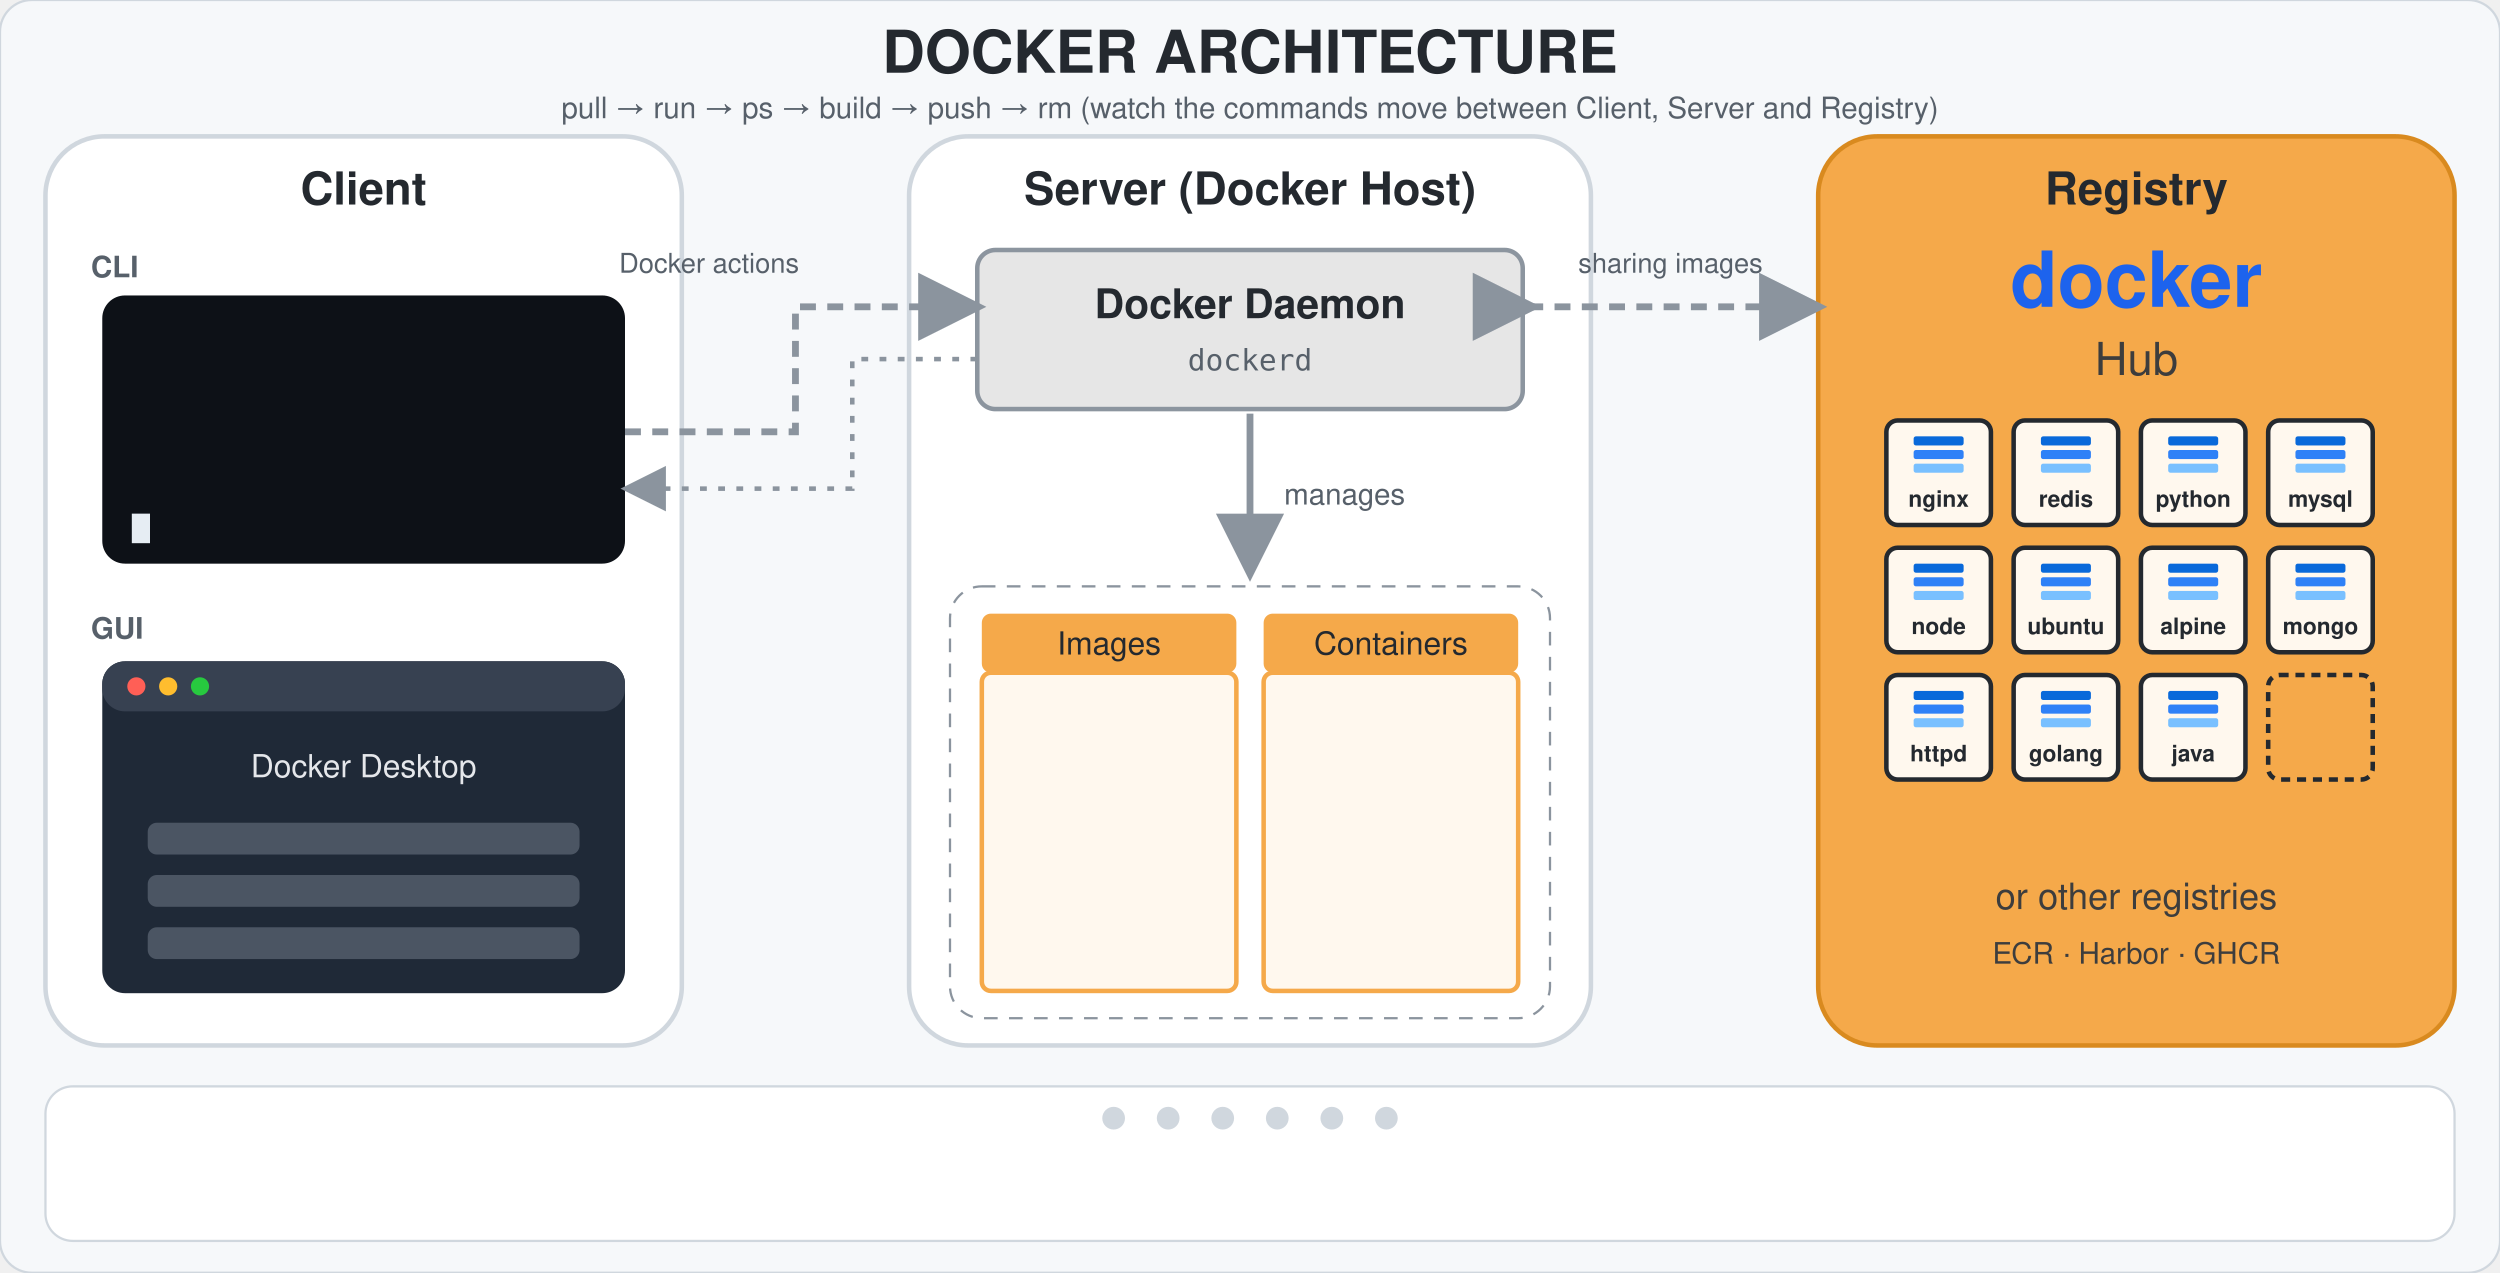
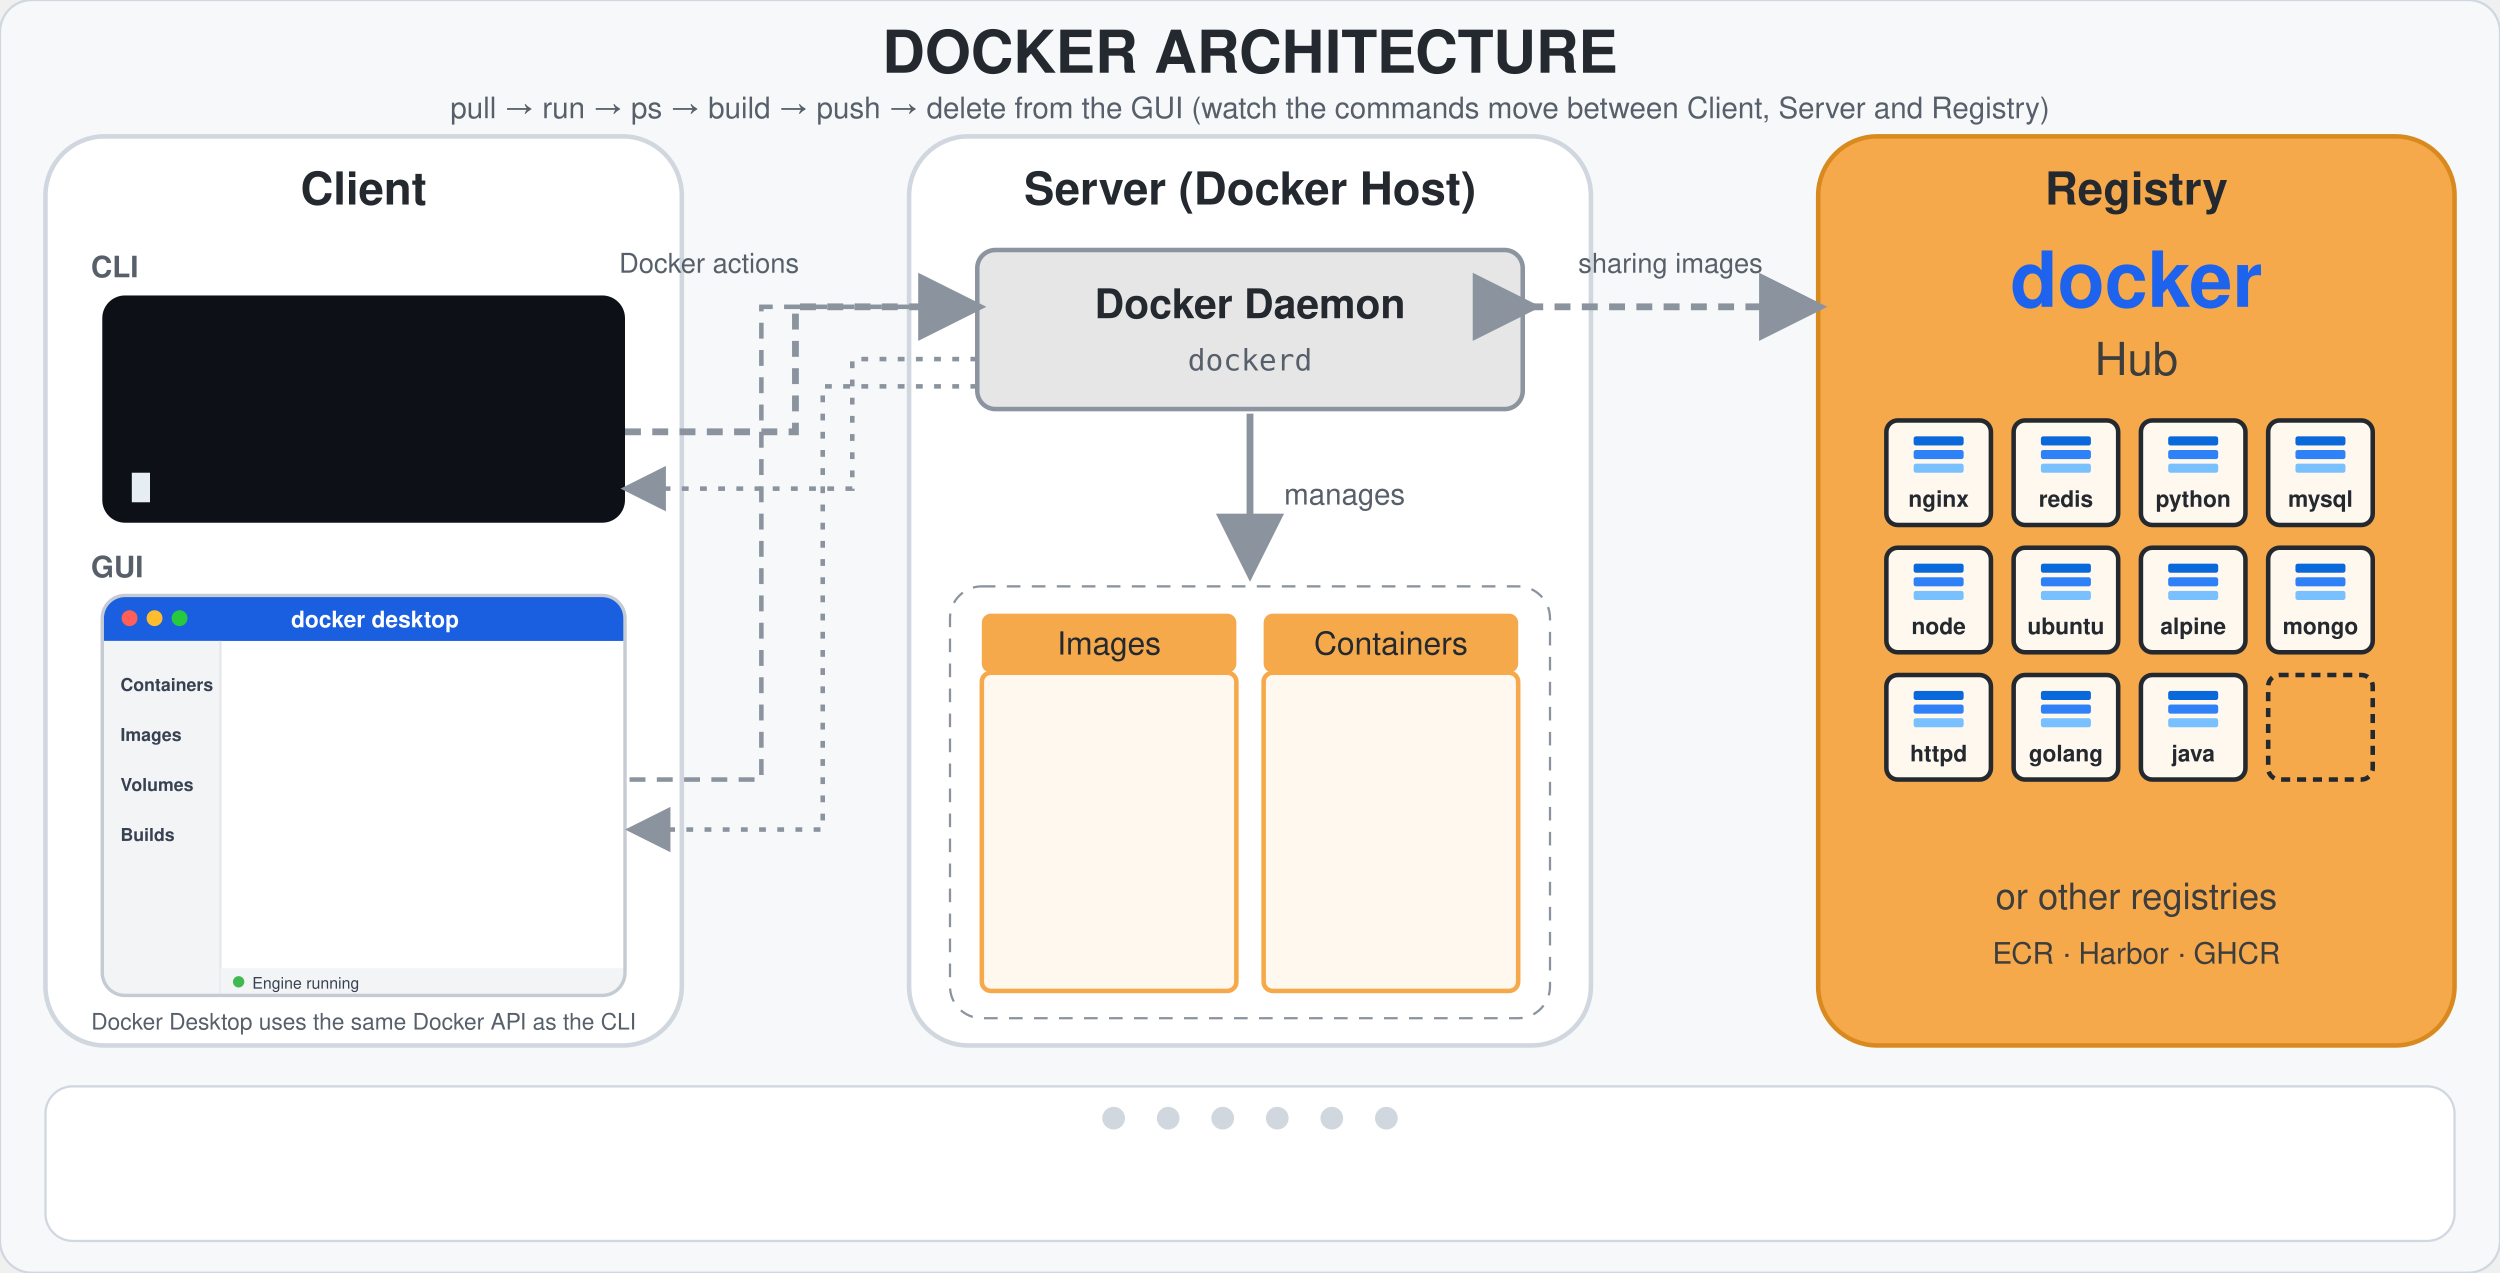
<svg xmlns="http://www.w3.org/2000/svg" viewBox="0 0 1100 560" width="1100" height="560" font-family="Segoe UI, Helvetica, Arial, sans-serif">
  <defs>
    <marker id="arrow" markerWidth="10" markerHeight="10" refX="8" refY="5" orient="auto">
      <path d="M0,0 L10,5 L0,10 z" fill="#8b949e" />
    </marker>
  </defs>
  <rect x="0" y="0" width="1100" height="560" rx="14" fill="#f6f8fa" stroke="#d0d7de" />
  <text x="550" y="32" text-anchor="middle" font-size="26" font-weight="700" fill="#24292f">DOCKER ARCHITECTURE</text>
-   <text x="550" y="52" text-anchor="middle" font-size="13" fill="#57606a">pull → run → ps → build → push → rm   (watch the commands move between Client, Server and Registry)</text>
+   <text x="550" y="52" text-anchor="middle" font-size="13" fill="#57606a">pull → run → ps → build → push → delete from the GUI   (watch the commands move between Client, Server and Registry)</text>
  <rect x="20" y="60" width="280" height="400" rx="26" fill="#ffffff" stroke="#d0d7de" stroke-width="2" />
  <text x="160" y="90" text-anchor="middle" font-size="20" font-weight="700" fill="#24292f">Client</text>
  <text x="40" y="122" font-size="13" font-weight="600" fill="#57606a">CLI</text>
-   <rect x="45" y="130" width="230" height="118" rx="10" fill="#0d1117" />
+   <rect x="45" y="130" width="230" height="100" rx="10" fill="#0d1117" />
  <text x="58" y="152" font-size="11" fill="#7ee787" font-family="monospace" opacity="0">
    <animate attributeName="opacity" values="0;0;1;1;0;0" keyTimes="0;0.009;0.016;0.191;0.197;1" dur="32s" repeatCount="indefinite" />$ docker pull nginx</text>
  <text x="58" y="152" font-size="11" fill="#7ee787" font-family="monospace" opacity="0">
    <animate attributeName="opacity" values="0;0;1;1;0;0" keyTimes="0;0.197;0.203;0.331;0.338;1" dur="32s" repeatCount="indefinite" />$ docker run -d --name web nginx</text>
  <text x="58" y="152" font-size="11" fill="#7ee787" font-family="monospace" opacity="0">
    <animate attributeName="opacity" values="0;0;1;1;0;0" keyTimes="0;0.338;0.344;0.472;0.478;1" dur="32s" repeatCount="indefinite" />$ docker ps</text>
  <text x="58" y="152" font-size="11" fill="#7ee787" font-family="monospace" opacity="0">
    <animate attributeName="opacity" values="0;0;1;1;0;0" keyTimes="0;0.478;0.484;0.637;0.644;1" dur="32s" repeatCount="indefinite" />$ docker build -t myapp .</text>
  <text x="58" y="152" font-size="11" fill="#7ee787" font-family="monospace" opacity="0">
    <animate attributeName="opacity" values="0;0;1;1;0;0" keyTimes="0;0.644;0.65;0.838;0.844;1" dur="32s" repeatCount="indefinite" />$ docker push myuser/myapp</text>
-   <text x="58" y="152" font-size="11" fill="#7ee787" font-family="monospace" opacity="0">
-     <animate attributeName="opacity" values="0;0;1;1;0;0" keyTimes="0;0.844;0.85;0.981;0.988;1" dur="32s" repeatCount="indefinite" />$ docker rm -f web</text>
+   <text x="58" y="152" font-size="11" fill="#8b949e" font-family="monospace" opacity="0">
+     <animate attributeName="opacity" values="0;0;1;1;0;0" keyTimes="0;0.844;0.85;0.981;0.988;1" dur="32s" repeatCount="indefinite" /># same action, from the GUI</text>
  <text x="58" y="172" font-size="11" fill="#c9d1d9" font-family="monospace" opacity="0">
    <animate attributeName="opacity" values="0;0;1;1;0;0" keyTimes="0;0.156;0.163;0.191;0.197;1" dur="32s" repeatCount="indefinite" />Status: Downloaded</text>
  <text x="58" y="188" font-size="11" fill="#c9d1d9" font-family="monospace" opacity="0">
    <animate attributeName="opacity" values="0;0;1;1;0;0" keyTimes="0;0.156;0.163;0.191;0.197;1" dur="32s" repeatCount="indefinite" />newer image for nginx</text>
  <text x="58" y="172" font-size="11" fill="#c9d1d9" font-family="monospace" opacity="0">
    <animate attributeName="opacity" values="0;0;1;1;0;0" keyTimes="0;0.281;0.287;0.331;0.338;1" dur="32s" repeatCount="indefinite" />a3f9c1d2b7e4...</text>
  <text x="58" y="172" font-size="11" fill="#c9d1d9" font-family="monospace" opacity="0">
    <animate attributeName="opacity" values="0;0;1;1;0;0" keyTimes="0;0.434;0.441;0.472;0.478;1" dur="32s" repeatCount="indefinite" />NAMES IMAGE STATUS</text>
  <text x="58" y="188" font-size="11" fill="#c9d1d9" font-family="monospace" opacity="0">
    <animate attributeName="opacity" values="0;0;1;1;0;0" keyTimes="0;0.434;0.441;0.472;0.478;1" dur="32s" repeatCount="indefinite" />web   nginx Up 5s</text>
  <text x="58" y="172" font-size="11" fill="#c9d1d9" font-family="monospace" opacity="0">
    <animate attributeName="opacity" values="0;0;1;1;0;0" keyTimes="0;0.588;0.594;0.637;0.644;1" dur="32s" repeatCount="indefinite" />naming to</text>
  <text x="58" y="188" font-size="11" fill="#c9d1d9" font-family="monospace" opacity="0">
    <animate attributeName="opacity" values="0;0;1;1;0;0" keyTimes="0;0.588;0.594;0.637;0.644;1" dur="32s" repeatCount="indefinite" />docker.io/library/myapp</text>
  <text x="58" y="172" font-size="11" fill="#c9d1d9" font-family="monospace" opacity="0">
    <animate attributeName="opacity" values="0;0;1;1;0;0" keyTimes="0;0.8;0.806;0.838;0.844;1" dur="32s" repeatCount="indefinite" />latest: digest:</text>
  <text x="58" y="188" font-size="11" fill="#c9d1d9" font-family="monospace" opacity="0">
    <animate attributeName="opacity" values="0;0;1;1;0;0" keyTimes="0;0.8;0.806;0.838;0.844;1" dur="32s" repeatCount="indefinite" />sha256:9f2c... pushed</text>
-   <text x="58" y="172" font-size="11" fill="#c9d1d9" font-family="monospace" opacity="0">
-     <animate attributeName="opacity" values="0;0;1;1;0;0" keyTimes="0;0.922;0.928;0.981;0.988;1" dur="32s" repeatCount="indefinite" />web</text>
-   <rect x="58" y="226" width="8" height="13" fill="#e6edf3">
+   <rect x="58" y="208" width="8" height="13" fill="#e6edf3">
    <animate attributeName="opacity" values="1;0;1" dur="1s" repeatCount="indefinite" />
  </rect>
-   <text x="40" y="281" font-size="13" font-weight="600" fill="#57606a">GUI</text>
-   <rect x="45" y="291" width="230" height="146" rx="10" fill="#1f2937" />
-   <rect x="45" y="291" width="230" height="22" rx="10" fill="#374151" />
-   <circle cx="60" cy="302" r="4" fill="#ff5f56" />
-   <circle cx="74" cy="302" r="4" fill="#ffbd2e" />
-   <circle cx="88" cy="302" r="4" fill="#27c93f" />
-   <text x="160" y="342" text-anchor="middle" font-size="14" fill="#e5e7eb">Docker Desktop</text>
-   <rect x="65" y="362" width="190" height="14" rx="4" fill="#4b5563" />
-   <rect x="65" y="385" width="190" height="14" rx="4" fill="#4b5563" />
-   <rect x="65" y="408" width="190" height="14" rx="4" fill="#4b5563" />
+   <text x="40" y="254" font-size="13" font-weight="600" fill="#57606a">GUI</text>
+   <clipPath id="guiclip">
+     <rect x="45" y="262" width="230" height="176" rx="10" />
+   </clipPath>
+   <g clip-path="url(#guiclip)">
+     <rect x="45" y="262" width="230" height="176" fill="#ffffff" />
+     <rect x="45" y="262" width="230" height="20" fill="#1a5fe0" />
+     <circle cx="57" cy="272" r="3.5" fill="#ff5f56" />
+     <circle cx="68" cy="272" r="3.5" fill="#ffbd2e" />
+     <circle cx="79" cy="272" r="3.5" fill="#27c93f" />
+     <text x="165" y="276" text-anchor="middle" font-size="10" font-weight="700" fill="#ffffff">docker desktop</text>
+     <rect x="45" y="282" width="52" height="156" fill="#f3f4f6" />
+     <line x1="97" y1="282" x2="97" y2="438" stroke="#e5e7eb" />
+     <rect x="48" y="292" width="46" height="18" rx="4" fill="#dbe7ff" opacity="0">
+       <animate attributeName="opacity" values="0;0;1;1;0;0;1;1;0;0;1;1;0;0" keyTimes="0;0.003;0.009;0.122;0.128;0.259;0.266;0.537;0.544;0.656;0.662;0.981;0.988;1" dur="32s" repeatCount="indefinite" />
+     </rect>
+     <rect x="48" y="314" width="46" height="18" rx="4" fill="#dbe7ff" opacity="0">
+       <animate attributeName="opacity" values="0;0;1;1;0;0;1;1;0;0" keyTimes="0;0.128;0.134;0.253;0.259;0.544;0.55;0.65;0.656;1" dur="32s" repeatCount="indefinite" />
+     </rect>
+     <text x="53" y="304" font-size="7.8" font-weight="600" fill="#374151">Containers</text>
+     <text x="53" y="326" font-size="7.8" font-weight="600" fill="#374151">Images</text>
+     <text x="53" y="348" font-size="7.8" font-weight="600" fill="#374151">Volumes</text>
+     <text x="53" y="370" font-size="7.8" font-weight="600" fill="#374151">Builds</text>
+     <rect x="97" y="426" width="178" height="12" fill="#f3f4f6" />
+     <circle cx="105" cy="432" r="2.5" fill="#3fb950" />
+     <text x="111" y="435" font-size="7" fill="#374151">Engine running</text>
+     <g opacity="0">
+       <animate attributeName="opacity" values="0;0;1;1;0;0;1;1;0;0;1;1;0;0" keyTimes="0;0.003;0.009;0.122;0.128;0.259;0.266;0.537;0.544;0.656;0.662;0.981;0.988;1" dur="32s" repeatCount="indefinite" />
+       <text x="106" y="300" font-size="12" font-weight="700" fill="#111827">Containers</text>
+       <text x="120" y="322" font-size="8" fill="#6b7280">Name</text>
+       <text x="160" y="322" font-size="8" fill="#6b7280">Image</text>
+       <text x="222" y="322" font-size="8" fill="#6b7280">Actions</text>
+       <line x1="102" y1="326" x2="270" y2="326" stroke="#e5e7eb" />
+     </g>
+     <text x="120" y="346" font-size="9" fill="#6b7280" opacity="0">
+       <animate attributeName="opacity" values="0;0;1;1;0;0;1;1;0;0" keyTimes="0;0.003;0.009;0.122;0.128;0.938;0.944;0.981;0.988;1" dur="32s" repeatCount="indefinite" />No containers running</text>
+     <g opacity="0">
+       <animate attributeName="opacity" values="0;0;1;1;0;0;1;1;0;0" keyTimes="0;0.266;0.272;0.537;0.544;0.656;0.662;0.931;0.938;1" dur="32s" repeatCount="indefinite" />
+       <rect x="102" y="331" width="168" height="22" rx="3" fill="#f9fafb" stroke="#e5e7eb" />
+       <circle cx="112" cy="342" r="4" fill="#3fb950" />
+       <text x="120" y="345" font-size="9.5" fill="#111827">web</text>
+       <text x="160" y="345" font-size="9.5" fill="#1d4ed8" text-decoration="underline">nginx</text>
+       <rect x="205" y="337" width="9" height="9" rx="1.5" fill="#9ca3af" />
+       <circle cx="228" cy="338" r="1.3" fill="#6b7280" />
+       <circle cx="228" cy="342" r="1.3" fill="#6b7280" />
+       <circle cx="228" cy="346" r="1.3" fill="#6b7280" />
+       <line x1="247" y1="338" x2="257" y2="338" stroke="#6b7280" stroke-width="1.8" />
+       <rect x="249" y="340" width="6" height="8" rx="1" fill="#6b7280" />
+     </g>
+     <g opacity="0">
+       <animate attributeName="opacity" values="0;0;1;1;0;0;1;1;0;0" keyTimes="0;0.128;0.134;0.253;0.259;0.544;0.55;0.65;0.656;1" dur="32s" repeatCount="indefinite" />
+       <text x="106" y="300" font-size="12" font-weight="700" fill="#111827">Images</text>
+       <text x="110" y="322" font-size="8" fill="#6b7280">Name</text>
+       <text x="172" y="322" font-size="8" fill="#6b7280">Tag</text>
+       <text x="228" y="322" font-size="8" fill="#6b7280">Size</text>
+       <line x1="102" y1="326" x2="270" y2="326" stroke="#e5e7eb" />
+     </g>
+     <g opacity="0">
+       <animate attributeName="opacity" values="0;0;1;1;0;0;1;1;0;0" keyTimes="0;0.153;0.159;0.253;0.259;0.544;0.55;0.65;0.656;1" dur="32s" repeatCount="indefinite" />
+       <rect x="102" y="331" width="168" height="22" rx="3" fill="#f9fafb" stroke="#e5e7eb" />
+       <text x="110" y="345" font-size="9.5" fill="#111827">nginx</text>
+       <text x="172" y="345" font-size="9.5" fill="#6b7280">latest</text>
+       <text x="228" y="345" font-size="9.5" fill="#6b7280">192 MB</text>
+     </g>
+     <g opacity="0">
+       <animate attributeName="opacity" values="0;0;1;1;0;0" keyTimes="0;0.572;0.578;0.65;0.656;1" dur="32s" repeatCount="indefinite" />
+       <rect x="102" y="357" width="168" height="22" rx="3" fill="#f9fafb" stroke="#e5e7eb" />
+       <text x="110" y="371" font-size="9.5" fill="#111827">myapp</text>
+       <text x="172" y="371" font-size="9.5" fill="#6b7280">latest</text>
+       <text x="228" y="371" font-size="9.5" fill="#6b7280">45 MB</text>
+     </g>
+   </g>
+   <rect x="45" y="262" width="230" height="176" rx="10" fill="none" stroke="#c5cbd3" stroke-width="1.5" />
+   <rect x="45" y="262" width="230" height="176" rx="10" fill="none" stroke="#388bfd" stroke-width="3" opacity="0">
+     <animate attributeName="opacity" values="0;0;1;1;0;0;1;1;0;0;1;1;0;0;1;1;0;0;1;1;0;0" keyTimes="0;0.131;0.138;0.15;0.156;0.263;0.269;0.281;0.287;0.544;0.55;0.569;0.575;0.794;0.8;0.812;0.819;0.941;0.947;0.959;0.966;1" dur="32s" repeatCount="indefinite" />
+   </rect>
+   <text x="160" y="453" text-anchor="middle" font-size="10" fill="#57606a">Docker Desktop uses the same Docker API as the CLI</text>
  <rect x="400" y="60" width="300" height="400" rx="26" fill="#ffffff" stroke="#d0d7de" stroke-width="2" />
  <text x="550" y="90" text-anchor="middle" font-size="20" font-weight="700" fill="#24292f">Server (Docker Host)</text>
  <rect x="430" y="110" width="240" height="70" rx="8" fill="#e6e6e6" stroke="#8c959f" stroke-width="2" />
  <rect x="430" y="110" width="240" height="70" rx="8" fill="#a5d0ff" stroke="#388bfd" stroke-width="2" opacity="0">
-     <animate attributeName="opacity" values="0;0;1;1;0;0;1;1;0;0;1;1;0;0;1;1;0;0;1;1;0;0;1;1;0;0" keyTimes="0;0.056;0.062;0.15;0.156;0.244;0.25;0.275;0.281;0.384;0.391;0.394;0.4;0.525;0.531;0.581;0.588;0.691;0.697;0.794;0.8;0.891;0.897;0.916;0.922;1" dur="32s" repeatCount="indefinite" />
+     <animate attributeName="opacity" values="0;0;1;1;0;0;1;1;0;0;1;1;0;0;1;1;0;0;1;1;0;0;1;1;0;0" keyTimes="0;0.056;0.062;0.15;0.156;0.244;0.25;0.275;0.281;0.384;0.391;0.394;0.4;0.525;0.531;0.581;0.588;0.691;0.697;0.794;0.8;0.925;0.931;0.934;0.941;1" dur="32s" repeatCount="indefinite" />
  </rect>
  <text x="550" y="140" text-anchor="middle" font-size="18" font-weight="600" fill="#24292f">Docker Daemon</text>
  <text x="550" y="163" text-anchor="middle" font-size="13" fill="#57606a" font-family="monospace">dockerd</text>
  <line x1="550" y1="182" x2="550" y2="250" stroke="#8b949e" stroke-width="3" marker-end="url(#arrow)" />
  <text x="565" y="222" font-size="13" fill="#57606a">manages</text>
  <rect x="418" y="258" width="264" height="190" rx="14" fill="none" stroke="#8b949e" stroke-dasharray="6 5" />
  <rect x="432" y="270" width="112" height="26" rx="4" fill="#f5a94a" />
  <text x="488" y="288" text-anchor="middle" font-size="14" fill="#24292f">Images</text>
  <rect x="556" y="270" width="112" height="26" rx="4" fill="#f5a94a" />
  <text x="612" y="288" text-anchor="middle" font-size="14" fill="#24292f">Containers</text>
  <rect x="432" y="296" width="112" height="140" rx="4" fill="#fff8ee" stroke="#f5a94a" stroke-width="2" />
  <rect x="556" y="296" width="112" height="140" rx="4" fill="#fff8ee" stroke="#f5a94a" stroke-width="2" />
  <rect x="452" y="302" width="72" height="12" rx="3" fill="#0969da" opacity="0">
    <animate attributeName="opacity" values="0;0;1;1;0;0" keyTimes="0;0.125;0.131;0.981;0.988;1" dur="32s" repeatCount="indefinite" />
  </rect>
  <rect x="452" y="317" width="72" height="12" rx="3" fill="#2f81f7" opacity="0">
    <animate attributeName="opacity" values="0;0;1;1;0;0" keyTimes="0;0.134;0.141;0.981;0.988;1" dur="32s" repeatCount="indefinite" />
  </rect>
  <rect x="452" y="332" width="72" height="12" rx="3" fill="#79c0ff" opacity="0">
    <animate attributeName="opacity" values="0;0;1;1;0;0" keyTimes="0;0.144;0.15;0.981;0.988;1" dur="32s" repeatCount="indefinite" />
  </rect>
  <text x="488" y="358" text-anchor="middle" font-size="12" fill="#57606a" opacity="0">
    <animate attributeName="opacity" values="0;0;1;1;0;0" keyTimes="0;0.144;0.15;0.981;0.988;1" dur="32s" repeatCount="indefinite" />nginx</text>
  <rect x="452" y="369" width="72" height="12" rx="3" fill="#1a7f37" opacity="0">
    <animate attributeName="opacity" values="0;0;1;1;0;0" keyTimes="0;0.537;0.544;0.981;0.988;1" dur="32s" repeatCount="indefinite" />
  </rect>
  <rect x="452" y="384" width="72" height="12" rx="3" fill="#2da44e" opacity="0">
    <animate attributeName="opacity" values="0;0;1;1;0;0" keyTimes="0;0.55;0.556;0.981;0.988;1" dur="32s" repeatCount="indefinite" />
  </rect>
  <rect x="452" y="399" width="72" height="12" rx="3" fill="#56d364" opacity="0">
    <animate attributeName="opacity" values="0;0;1;1;0;0" keyTimes="0;0.562;0.569;0.981;0.988;1" dur="32s" repeatCount="indefinite" />
  </rect>
  <text x="488" y="425" text-anchor="middle" font-size="12" fill="#57606a" opacity="0">
    <animate attributeName="opacity" values="0;0;1;1;0;0" keyTimes="0;0.562;0.569;0.981;0.988;1" dur="32s" repeatCount="indefinite" />myapp</text>
  <g opacity="0">
-     <animate attributeName="opacity" values="0;0;1;1;0;0" keyTimes="0;0.256;0.263;0.894;0.9;1" dur="32s" repeatCount="indefinite" />
+     <animate attributeName="opacity" values="0;0;1;1;0;0" keyTimes="0;0.256;0.263;0.928;0.934;1" dur="32s" repeatCount="indefinite" />
    <polygon points="612,326 646,344 646,382 612,400 578,382 578,344" fill="#4b6584" stroke="#2f3e50" stroke-width="2" />
    <polyline points="578,344 612,362 646,344" fill="none" stroke="#2f3e50" stroke-width="2" />
    <line x1="612" y1="362" x2="612" y2="400" stroke="#2f3e50" stroke-width="2" />
    <circle cx="612" cy="362" r="6" fill="#3fb950">
      <animate attributeName="r" values="5;8;5" dur="1.2s" repeatCount="indefinite" />
    </circle>
    <text x="612" y="422" text-anchor="middle" font-size="13" fill="#57606a">web (nginx)</text>
  </g>
  <rect x="800" y="60" width="280" height="400" rx="26" fill="#f5a94a" stroke="#d98a1f" stroke-width="2" />
  <text x="940" y="90" text-anchor="middle" font-size="20" font-weight="700" fill="#24292f">Registry</text>
  <text x="940" y="135" text-anchor="middle" font-size="34" font-weight="700" fill="#1d63ed">docker</text>
  <text x="940" y="165" text-anchor="middle" font-size="20" fill="#3d3d3d">Hub</text>
  <rect x="830" y="185" width="46" height="46" rx="5" fill="#fff8ee" stroke="#24292f" stroke-width="2" />
  <rect x="842" y="192" width="22" height="4" rx="1" fill="#0969da" />
  <rect x="842" y="198" width="22" height="4" rx="1" fill="#2f81f7" />
  <rect x="842" y="204" width="22" height="4" rx="1" fill="#79c0ff" />
  <text x="853" y="223" text-anchor="middle" font-size="10" font-weight="700" fill="#24292f">nginx</text>
  <rect x="886" y="185" width="46" height="46" rx="5" fill="#fff8ee" stroke="#24292f" stroke-width="2" />
  <rect x="898" y="192" width="22" height="4" rx="1" fill="#0969da" />
  <rect x="898" y="198" width="22" height="4" rx="1" fill="#2f81f7" />
  <rect x="898" y="204" width="22" height="4" rx="1" fill="#79c0ff" />
  <text x="909" y="223" text-anchor="middle" font-size="10" font-weight="700" fill="#24292f">redis</text>
  <rect x="942" y="185" width="46" height="46" rx="5" fill="#fff8ee" stroke="#24292f" stroke-width="2" />
  <rect x="954" y="192" width="22" height="4" rx="1" fill="#0969da" />
  <rect x="954" y="198" width="22" height="4" rx="1" fill="#2f81f7" />
  <rect x="954" y="204" width="22" height="4" rx="1" fill="#79c0ff" />
  <text x="965" y="223" text-anchor="middle" font-size="10" font-weight="700" fill="#24292f">python</text>
  <rect x="998" y="185" width="46" height="46" rx="5" fill="#fff8ee" stroke="#24292f" stroke-width="2" />
  <rect x="1010" y="192" width="22" height="4" rx="1" fill="#0969da" />
  <rect x="1010" y="198" width="22" height="4" rx="1" fill="#2f81f7" />
  <rect x="1010" y="204" width="22" height="4" rx="1" fill="#79c0ff" />
  <text x="1021" y="223" text-anchor="middle" font-size="10" font-weight="700" fill="#24292f">mysql</text>
  <rect x="830" y="241" width="46" height="46" rx="5" fill="#fff8ee" stroke="#24292f" stroke-width="2" />
  <rect x="842" y="248" width="22" height="4" rx="1" fill="#0969da" />
  <rect x="842" y="254" width="22" height="4" rx="1" fill="#2f81f7" />
  <rect x="842" y="260" width="22" height="4" rx="1" fill="#79c0ff" />
  <text x="853" y="279" text-anchor="middle" font-size="10" font-weight="700" fill="#24292f">node</text>
  <rect x="886" y="241" width="46" height="46" rx="5" fill="#fff8ee" stroke="#24292f" stroke-width="2" />
  <rect x="898" y="248" width="22" height="4" rx="1" fill="#0969da" />
  <rect x="898" y="254" width="22" height="4" rx="1" fill="#2f81f7" />
  <rect x="898" y="260" width="22" height="4" rx="1" fill="#79c0ff" />
  <text x="909" y="279" text-anchor="middle" font-size="10" font-weight="700" fill="#24292f">ubuntu</text>
  <rect x="942" y="241" width="46" height="46" rx="5" fill="#fff8ee" stroke="#24292f" stroke-width="2" />
  <rect x="954" y="248" width="22" height="4" rx="1" fill="#0969da" />
  <rect x="954" y="254" width="22" height="4" rx="1" fill="#2f81f7" />
  <rect x="954" y="260" width="22" height="4" rx="1" fill="#79c0ff" />
  <text x="965" y="279" text-anchor="middle" font-size="10" font-weight="700" fill="#24292f">alpine</text>
  <rect x="998" y="241" width="46" height="46" rx="5" fill="#fff8ee" stroke="#24292f" stroke-width="2" />
  <rect x="1010" y="248" width="22" height="4" rx="1" fill="#0969da" />
  <rect x="1010" y="254" width="22" height="4" rx="1" fill="#2f81f7" />
  <rect x="1010" y="260" width="22" height="4" rx="1" fill="#79c0ff" />
  <text x="1021" y="279" text-anchor="middle" font-size="10" font-weight="700" fill="#24292f">mongo</text>
  <rect x="830" y="297" width="46" height="46" rx="5" fill="#fff8ee" stroke="#24292f" stroke-width="2" />
  <rect x="842" y="304" width="22" height="4" rx="1" fill="#0969da" />
  <rect x="842" y="310" width="22" height="4" rx="1" fill="#2f81f7" />
  <rect x="842" y="316" width="22" height="4" rx="1" fill="#79c0ff" />
  <text x="853" y="335" text-anchor="middle" font-size="10" font-weight="700" fill="#24292f">httpd</text>
  <rect x="886" y="297" width="46" height="46" rx="5" fill="#fff8ee" stroke="#24292f" stroke-width="2" />
  <rect x="898" y="304" width="22" height="4" rx="1" fill="#0969da" />
  <rect x="898" y="310" width="22" height="4" rx="1" fill="#2f81f7" />
  <rect x="898" y="316" width="22" height="4" rx="1" fill="#79c0ff" />
  <text x="909" y="335" text-anchor="middle" font-size="10" font-weight="700" fill="#24292f">golang</text>
  <rect x="942" y="297" width="46" height="46" rx="5" fill="#fff8ee" stroke="#24292f" stroke-width="2" />
  <rect x="954" y="304" width="22" height="4" rx="1" fill="#0969da" />
  <rect x="954" y="310" width="22" height="4" rx="1" fill="#2f81f7" />
  <rect x="954" y="316" width="22" height="4" rx="1" fill="#79c0ff" />
  <text x="965" y="335" text-anchor="middle" font-size="10" font-weight="700" fill="#24292f">java</text>
  <rect x="998" y="297" width="46" height="46" rx="5" fill="none" stroke="#24292f" stroke-width="2" stroke-dasharray="4 3" />
  <g opacity="0">
    <animate attributeName="opacity" values="0;0;1;1;0;0" keyTimes="0;0.056;0.062;0.147;0.153;1" dur="32s" repeatCount="indefinite" />
    <rect x="830" y="185" width="46" height="46" rx="5" fill="#2f81f7" stroke="#24292f" stroke-width="2" />
    <rect x="842" y="192" width="22" height="4" rx="1" fill="#0969da" />
    <rect x="842" y="198" width="22" height="4" rx="1" fill="#2f81f7" />
    <rect x="842" y="204" width="22" height="4" rx="1" fill="#79c0ff" />
    <text x="853" y="223" text-anchor="middle" font-size="10" font-weight="700" fill="#ffffff">nginx</text>
  </g>
  <g opacity="0">
    <animate attributeName="opacity" values="0;0;1;1;0;0" keyTimes="0;0.791;0.797;0.981;0.988;1" dur="32s" repeatCount="indefinite" />
    <rect x="998" y="297" width="46" height="46" rx="5" fill="#2da44e" stroke="#24292f" stroke-width="2" />
    <rect x="1010" y="304" width="22" height="4" rx="1" fill="#0969da" />
    <rect x="1010" y="310" width="22" height="4" rx="1" fill="#2f81f7" />
    <rect x="1010" y="316" width="22" height="4" rx="1" fill="#79c0ff" />
    <text x="1021" y="335" text-anchor="middle" font-size="10" font-weight="700" fill="#ffffff">myapp</text>
  </g>
  <text x="940" y="400" text-anchor="middle" font-size="16" fill="#3d3d3d">or other registries</text>
  <text x="940" y="424" text-anchor="middle" font-size="13" fill="#3d3d3d">ECR · Harbor · GHCR</text>
  <path d="M 275 190 L 350 190 L 350 135 L 428 135" fill="none" stroke="#8b949e" stroke-width="3" stroke-dasharray="7 5" marker-end="url(#arrow)" />
  <text x="312" y="120" text-anchor="middle" font-size="12" fill="#57606a">Docker actions</text>
  <path d="M 430 158 L 375 158 L 375 215 L 277 215" fill="none" stroke="#8b949e" stroke-width="2" stroke-dasharray="3 5" marker-end="url(#arrow)" />
+   <path d="M 277 343 L 335 343 L 335 135 L 428 135" fill="none" stroke="#8b949e" stroke-width="2" stroke-dasharray="7 5" />
+   <path d="M 430 170 L 362 170 L 362 365 L 279 365" fill="none" stroke="#8b949e" stroke-width="2" stroke-dasharray="3 5" marker-end="url(#arrow)" />
  <line x1="672" y1="135" x2="798" y2="135" stroke="#8b949e" stroke-width="3" stroke-dasharray="7 5" marker-start="url(#arrow)" marker-end="url(#arrow)" />
  <text x="735" y="120" text-anchor="middle" font-size="12" fill="#57606a">sharing images</text>
  <g opacity="0">
    <animate attributeName="opacity" values="0;0;1;1;0;0" keyTimes="0;0.019;0.025;0.05;0.056;1" dur="32s" repeatCount="indefinite" />
    <animateMotion dur="32s" repeatCount="indefinite" calcMode="linear" keyPoints="0;0;1;1" keyTimes="0;0.019;0.056;1" path="M 275 190 L 350 190 L 350 135 L 428 135" />
    <rect x="-44" y="-11" width="88" height="22" rx="11" fill="#1f6feb" />
    <text y="4" text-anchor="middle" font-size="11" font-weight="700" fill="#ffffff">pull nginx</text>
  </g>
  <g opacity="0">
    <animate attributeName="opacity" values="0;0;1;1;0;0" keyTimes="0;0.206;0.212;0.237;0.244;1" dur="32s" repeatCount="indefinite" />
    <animateMotion dur="32s" repeatCount="indefinite" calcMode="linear" keyPoints="0;0;1;1" keyTimes="0;0.206;0.244;1" path="M 275 190 L 350 190 L 350 135 L 428 135" />
    <rect x="-50.5" y="-11" width="101" height="22" rx="11" fill="#1f6feb" />
    <text y="4" text-anchor="middle" font-size="11" font-weight="700" fill="#ffffff">run -d nginx</text>
  </g>
  <g opacity="0">
    <animate attributeName="opacity" values="0;0;1;1;0;0" keyTimes="0;0.347;0.353;0.378;0.384;1" dur="32s" repeatCount="indefinite" />
    <animateMotion dur="32s" repeatCount="indefinite" calcMode="linear" keyPoints="0;0;1;1" keyTimes="0;0.347;0.384;1" path="M 275 190 L 350 190 L 350 135 L 428 135" />
    <rect x="-25" y="-11" width="50" height="22" rx="11" fill="#1f6feb" />
    <text y="4" text-anchor="middle" font-size="11" font-weight="700" fill="#ffffff">ps</text>
  </g>
  <g opacity="0">
    <animate attributeName="opacity" values="0;0;1;1;0;0" keyTimes="0;0.487;0.494;0.519;0.525;1" dur="32s" repeatCount="indefinite" />
    <animateMotion dur="32s" repeatCount="indefinite" calcMode="linear" keyPoints="0;0;1;1" keyTimes="0;0.487;0.525;1" path="M 275 190 L 350 190 L 350 135 L 428 135" />
    <rect x="-33.5" y="-11" width="67" height="22" rx="11" fill="#1f6feb" />
    <text y="4" text-anchor="middle" font-size="11" font-weight="700" fill="#ffffff">build .</text>
  </g>
  <g opacity="0">
    <animate attributeName="opacity" values="0;0;1;1;0;0" keyTimes="0;0.653;0.659;0.684;0.691;1" dur="32s" repeatCount="indefinite" />
    <animateMotion dur="32s" repeatCount="indefinite" calcMode="linear" keyPoints="0;0;1;1" keyTimes="0;0.653;0.691;1" path="M 275 190 L 350 190 L 350 135 L 428 135" />
    <rect x="-44" y="-11" width="88" height="22" rx="11" fill="#1f6feb" />
    <text y="4" text-anchor="middle" font-size="11" font-weight="700" fill="#ffffff">push myapp</text>
  </g>
  <g opacity="0">
-     <animate attributeName="opacity" values="0;0;1;1;0;0" keyTimes="0;0.853;0.859;0.884;0.891;1" dur="32s" repeatCount="indefinite" />
-     <animateMotion dur="32s" repeatCount="indefinite" calcMode="linear" keyPoints="0;0;1;1" keyTimes="0;0.853;0.891;1" path="M 275 190 L 350 190 L 350 135 L 428 135" />
-     <rect x="-40.5" y="-11" width="81" height="22" rx="11" fill="#1f6feb" />
-     <text y="4" text-anchor="middle" font-size="11" font-weight="700" fill="#ffffff">rm -f web</text>
+     <animate attributeName="opacity" values="0;0;1;1;0;0" keyTimes="0;0.887;0.894;0.919;0.925;1" dur="32s" repeatCount="indefinite" />
+     <animateMotion dur="32s" repeatCount="indefinite" calcMode="linear" keyPoints="0;0;1;1" keyTimes="0;0.887;0.925;1" path="M 277 343 L 335 343 L 335 135 L 428 135" />
+     <rect x="-44" y="-11" width="88" height="22" rx="11" fill="#1f6feb" />
+     <text y="4" text-anchor="middle" font-size="11" font-weight="700" fill="#ffffff">DELETE web</text>
  </g>
  <g opacity="0">
    <animate attributeName="opacity" values="0;0;1;1;0;0" keyTimes="0;0.156;0.163;0.181;0.188;1" dur="32s" repeatCount="indefinite" />
    <animateMotion dur="32s" repeatCount="indefinite" calcMode="linear" keyPoints="0;0;1;1" keyTimes="0;0.156;0.188;1" path="M 430 158 L 375 158 L 375 215 L 277 215" />
    <rect x="-25" y="-11" width="50" height="22" rx="11" fill="#2da44e" />
    <text y="4" text-anchor="middle" font-size="11" font-weight="700" fill="#ffffff">done</text>
  </g>
  <g opacity="0">
    <animate attributeName="opacity" values="0;0;1;1;0;0" keyTimes="0;0.281;0.287;0.306;0.312;1" dur="32s" repeatCount="indefinite" />
    <animateMotion dur="32s" repeatCount="indefinite" calcMode="linear" keyPoints="0;0;1;1" keyTimes="0;0.281;0.312;1" path="M 430 158 L 375 158 L 375 215 L 277 215" />
    <rect x="-33.5" y="-11" width="67" height="22" rx="11" fill="#2da44e" />
    <text y="4" text-anchor="middle" font-size="11" font-weight="700" fill="#ffffff">started</text>
  </g>
  <g opacity="0">
    <animate attributeName="opacity" values="0;0;1;1;0;0" keyTimes="0;0.394;0.4;0.425;0.431;1" dur="32s" repeatCount="indefinite" />
    <animateMotion dur="32s" repeatCount="indefinite" calcMode="linear" keyPoints="0;0;1;1" keyTimes="0;0.394;0.431;1" path="M 430 158 L 375 158 L 375 215 L 277 215" />
    <rect x="-33.5" y="-11" width="67" height="22" rx="11" fill="#2da44e" />
    <text y="4" text-anchor="middle" font-size="11" font-weight="700" fill="#ffffff">web  Up</text>
  </g>
  <g opacity="0">
    <animate attributeName="opacity" values="0;0;1;1;0;0" keyTimes="0;0.588;0.594;0.613;0.619;1" dur="32s" repeatCount="indefinite" />
    <animateMotion dur="32s" repeatCount="indefinite" calcMode="linear" keyPoints="0;0;1;1" keyTimes="0;0.588;0.619;1" path="M 430 158 L 375 158 L 375 215 L 277 215" />
    <rect x="-27" y="-11" width="54" height="22" rx="11" fill="#2da44e" />
    <text y="4" text-anchor="middle" font-size="11" font-weight="700" fill="#ffffff">built</text>
  </g>
  <g opacity="0">
    <animate attributeName="opacity" values="0;0;1;1;0;0" keyTimes="0;0.8;0.806;0.825;0.831;1" dur="32s" repeatCount="indefinite" />
    <animateMotion dur="32s" repeatCount="indefinite" calcMode="linear" keyPoints="0;0;1;1" keyTimes="0;0.8;0.831;1" path="M 430 158 L 375 158 L 375 215 L 277 215" />
    <rect x="-30" y="-11" width="60" height="22" rx="11" fill="#2da44e" />
    <text y="4" text-anchor="middle" font-size="11" font-weight="700" fill="#ffffff">pushed</text>
  </g>
  <g opacity="0">
-     <animate attributeName="opacity" values="0;0;1;1;0;0" keyTimes="0;0.922;0.928;0.947;0.953;1" dur="32s" repeatCount="indefinite" />
-     <animateMotion dur="32s" repeatCount="indefinite" calcMode="linear" keyPoints="0;0;1;1" keyTimes="0;0.922;0.953;1" path="M 430 158 L 375 158 L 375 215 L 277 215" />
+     <animate attributeName="opacity" values="0;0;1;1;0;0" keyTimes="0;0.941;0.947;0.963;0.969;1" dur="32s" repeatCount="indefinite" />
+     <animateMotion dur="32s" repeatCount="indefinite" calcMode="linear" keyPoints="0;0;1;1" keyTimes="0;0.941;0.969;1" path="M 430 170 L 362 170 L 362 365 L 279 365" />
    <rect x="-33.5" y="-11" width="67" height="22" rx="11" fill="#2da44e" />
    <text y="4" text-anchor="middle" font-size="11" font-weight="700" fill="#ffffff">removed</text>
  </g>
  <g opacity="0">
    <animate attributeName="opacity" values="0;0;1;1;0;0" keyTimes="0;0.056;0.062;0.119;0.125;1" dur="32s" repeatCount="indefinite" />
    <animateMotion dur="32s" repeatCount="indefinite" calcMode="linear" keyPoints="0;0;1;1" keyTimes="0;0.056;0.125;1" path="M 853 208 L 815 208 L 815 135 L 700 135 L 700 215 L 488 215 L 488 308" />
    <rect x="-14" y="-8" width="28" height="16" rx="3" fill="#0969da" />
  </g>
  <g opacity="0">
    <animate attributeName="opacity" values="0;0;1;1;0;0" keyTimes="0;0.066;0.072;0.128;0.134;1" dur="32s" repeatCount="indefinite" />
    <animateMotion dur="32s" repeatCount="indefinite" calcMode="linear" keyPoints="0;0;1;1" keyTimes="0;0.066;0.134;1" path="M 853 208 L 815 208 L 815 135 L 700 135 L 700 215 L 488 215 L 488 323" />
    <rect x="-14" y="-8" width="28" height="16" rx="3" fill="#2f81f7" />
  </g>
  <g opacity="0">
    <animate attributeName="opacity" values="0;0;1;1;0;0" keyTimes="0;0.075;0.081;0.138;0.144;1" dur="32s" repeatCount="indefinite" />
    <animateMotion dur="32s" repeatCount="indefinite" calcMode="linear" keyPoints="0;0;1;1" keyTimes="0;0.075;0.144;1" path="M 853 208 L 815 208 L 815 135 L 700 135 L 700 215 L 488 215 L 488 338" />
    <rect x="-14" y="-8" width="28" height="16" rx="3" fill="#79c0ff" />
  </g>
  <g opacity="0">
    <animate attributeName="opacity" values="0;0;1;1;0;0" keyTimes="0;0.691;0.697;0.759;0.766;1" dur="32s" repeatCount="indefinite" />
    <animateMotion dur="32s" repeatCount="indefinite" calcMode="linear" keyPoints="0;0;1;1" keyTimes="0;0.691;0.766;1" path="M 488 375 L 488 215 L 700 215 L 700 135 L 815 135 L 815 365 L 1021 365 L 1021 330" />
    <rect x="-14" y="-8" width="28" height="16" rx="3" fill="#1a7f37" />
  </g>
  <g opacity="0">
    <animate attributeName="opacity" values="0;0;1;1;0;0" keyTimes="0;0.7;0.706;0.769;0.775;1" dur="32s" repeatCount="indefinite" />
    <animateMotion dur="32s" repeatCount="indefinite" calcMode="linear" keyPoints="0;0;1;1" keyTimes="0;0.7;0.775;1" path="M 488 390 L 488 215 L 700 215 L 700 135 L 815 135 L 815 365 L 1021 365 L 1021 330" />
    <rect x="-14" y="-8" width="28" height="16" rx="3" fill="#2da44e" />
  </g>
  <g opacity="0">
    <animate attributeName="opacity" values="0;0;1;1;0;0" keyTimes="0;0.709;0.716;0.778;0.784;1" dur="32s" repeatCount="indefinite" />
    <animateMotion dur="32s" repeatCount="indefinite" calcMode="linear" keyPoints="0;0;1;1" keyTimes="0;0.709;0.784;1" path="M 488 405 L 488 215 L 700 215 L 700 135 L 815 135 L 815 365 L 1021 365 L 1021 330" />
    <rect x="-14" y="-8" width="28" height="16" rx="3" fill="#56d364" />
  </g>
+   <g opacity="0">
+     <animate attributeName="opacity" values="0;0;1;1;0;0" keyTimes="0;0.85;0.856;0.9;0.906;1" dur="32s" repeatCount="indefinite" />
+     <animateMotion dur="32s" repeatCount="indefinite" calcMode="linear" keyPoints="0;0;1;1" keyTimes="0;0.85;0.881;1" path="M 236 418 L 252 346" />
+     <polygon points="0,0 0,15 4,11.5 7,18 10,16.5 7,10.5 12,10.5" fill="#ffffff" stroke="#111111" stroke-width="1" />
+   </g>
+   <circle cx="252" cy="343" r="3" fill="none" stroke="#f87171" stroke-width="2" opacity="0">
+     <animate attributeName="opacity" values="0;0;1;1;0;0" keyTimes="0;0.881;0.887;0.894;0.9;1" dur="32s" repeatCount="indefinite" />
+     <animate attributeName="r" values="3;3;12;12" keyTimes="0;0.881;0.9;1" dur="32s" repeatCount="indefinite" />
+   </circle>
  <rect x="20" y="478" width="1060" height="68" rx="12" fill="#ffffff" stroke="#d0d7de" />
  <circle cx="490" cy="492" r="5" fill="#d0d7de" />
  <circle cx="490" cy="492" r="5" fill="#1f6feb" opacity="0">
    <animate attributeName="opacity" values="0;0;1;1;0;0" keyTimes="0;0.009;0.016;0.191;0.197;1" dur="32s" repeatCount="indefinite" />
  </circle>
  <circle cx="514" cy="492" r="5" fill="#d0d7de" />
  <circle cx="514" cy="492" r="5" fill="#1f6feb" opacity="0">
    <animate attributeName="opacity" values="0;0;1;1;0;0" keyTimes="0;0.197;0.203;0.331;0.338;1" dur="32s" repeatCount="indefinite" />
  </circle>
  <circle cx="538" cy="492" r="5" fill="#d0d7de" />
  <circle cx="538" cy="492" r="5" fill="#1f6feb" opacity="0">
    <animate attributeName="opacity" values="0;0;1;1;0;0" keyTimes="0;0.338;0.344;0.472;0.478;1" dur="32s" repeatCount="indefinite" />
  </circle>
  <circle cx="562" cy="492" r="5" fill="#d0d7de" />
  <circle cx="562" cy="492" r="5" fill="#1f6feb" opacity="0">
    <animate attributeName="opacity" values="0;0;1;1;0;0" keyTimes="0;0.478;0.484;0.637;0.644;1" dur="32s" repeatCount="indefinite" />
  </circle>
  <circle cx="586" cy="492" r="5" fill="#d0d7de" />
  <circle cx="586" cy="492" r="5" fill="#1f6feb" opacity="0">
    <animate attributeName="opacity" values="0;0;1;1;0;0" keyTimes="0;0.644;0.65;0.838;0.844;1" dur="32s" repeatCount="indefinite" />
  </circle>
  <circle cx="610" cy="492" r="5" fill="#d0d7de" />
  <circle cx="610" cy="492" r="5" fill="#1f6feb" opacity="0">
    <animate attributeName="opacity" values="0;0;1;1;0;0" keyTimes="0;0.844;0.85;0.981;0.988;1" dur="32s" repeatCount="indefinite" />
  </circle>
  <text x="550" y="525" text-anchor="middle" font-size="18" font-weight="600" fill="#24292f" opacity="0">
    <animate attributeName="opacity" values="0;0;1;1;0;0" keyTimes="0;0.009;0.016;0.191;0.197;1" dur="32s" repeatCount="indefinite" />① docker pull nginx — the Daemon downloads the image layers from the Registry</text>
  <text x="550" y="525" text-anchor="middle" font-size="18" font-weight="600" fill="#24292f" opacity="0">
    <animate attributeName="opacity" values="0;0;1;1;0;0" keyTimes="0;0.197;0.203;0.331;0.338;1" dur="32s" repeatCount="indefinite" />② docker run — the Daemon creates a container from the image and starts it</text>
  <text x="550" y="525" text-anchor="middle" font-size="18" font-weight="600" fill="#24292f" opacity="0">
    <animate attributeName="opacity" values="0;0;1;1;0;0" keyTimes="0;0.338;0.344;0.472;0.478;1" dur="32s" repeatCount="indefinite" />③ docker ps — the Daemon lists the running containers back to the Client</text>
  <text x="550" y="525" text-anchor="middle" font-size="18" font-weight="600" fill="#24292f" opacity="0">
    <animate attributeName="opacity" values="0;0;1;1;0;0" keyTimes="0;0.478;0.484;0.637;0.644;1" dur="32s" repeatCount="indefinite" />④ docker build — the Daemon builds a new image (myapp) from your Dockerfile</text>
  <text x="550" y="525" text-anchor="middle" font-size="18" font-weight="600" fill="#24292f" opacity="0">
    <animate attributeName="opacity" values="0;0;1;1;0;0" keyTimes="0;0.644;0.65;0.838;0.844;1" dur="32s" repeatCount="indefinite" />⑤ docker push — the Daemon uploads the image layers to the Registry for others to pull</text>
  <text x="550" y="525" text-anchor="middle" font-size="18" font-weight="600" fill="#24292f" opacity="0">
-     <animate attributeName="opacity" values="0;0;1;1;0;0" keyTimes="0;0.844;0.85;0.981;0.988;1" dur="32s" repeatCount="indefinite" />⑥ docker rm -f web — the container is stopped and deleted, the images stay</text>
+     <animate attributeName="opacity" values="0;0;1;1;0;0" keyTimes="0;0.844;0.85;0.981;0.988;1" dur="32s" repeatCount="indefinite" />⑥ Docker Desktop (GUI) — click the trash icon: same Docker API, the container is deleted</text>
</svg>
